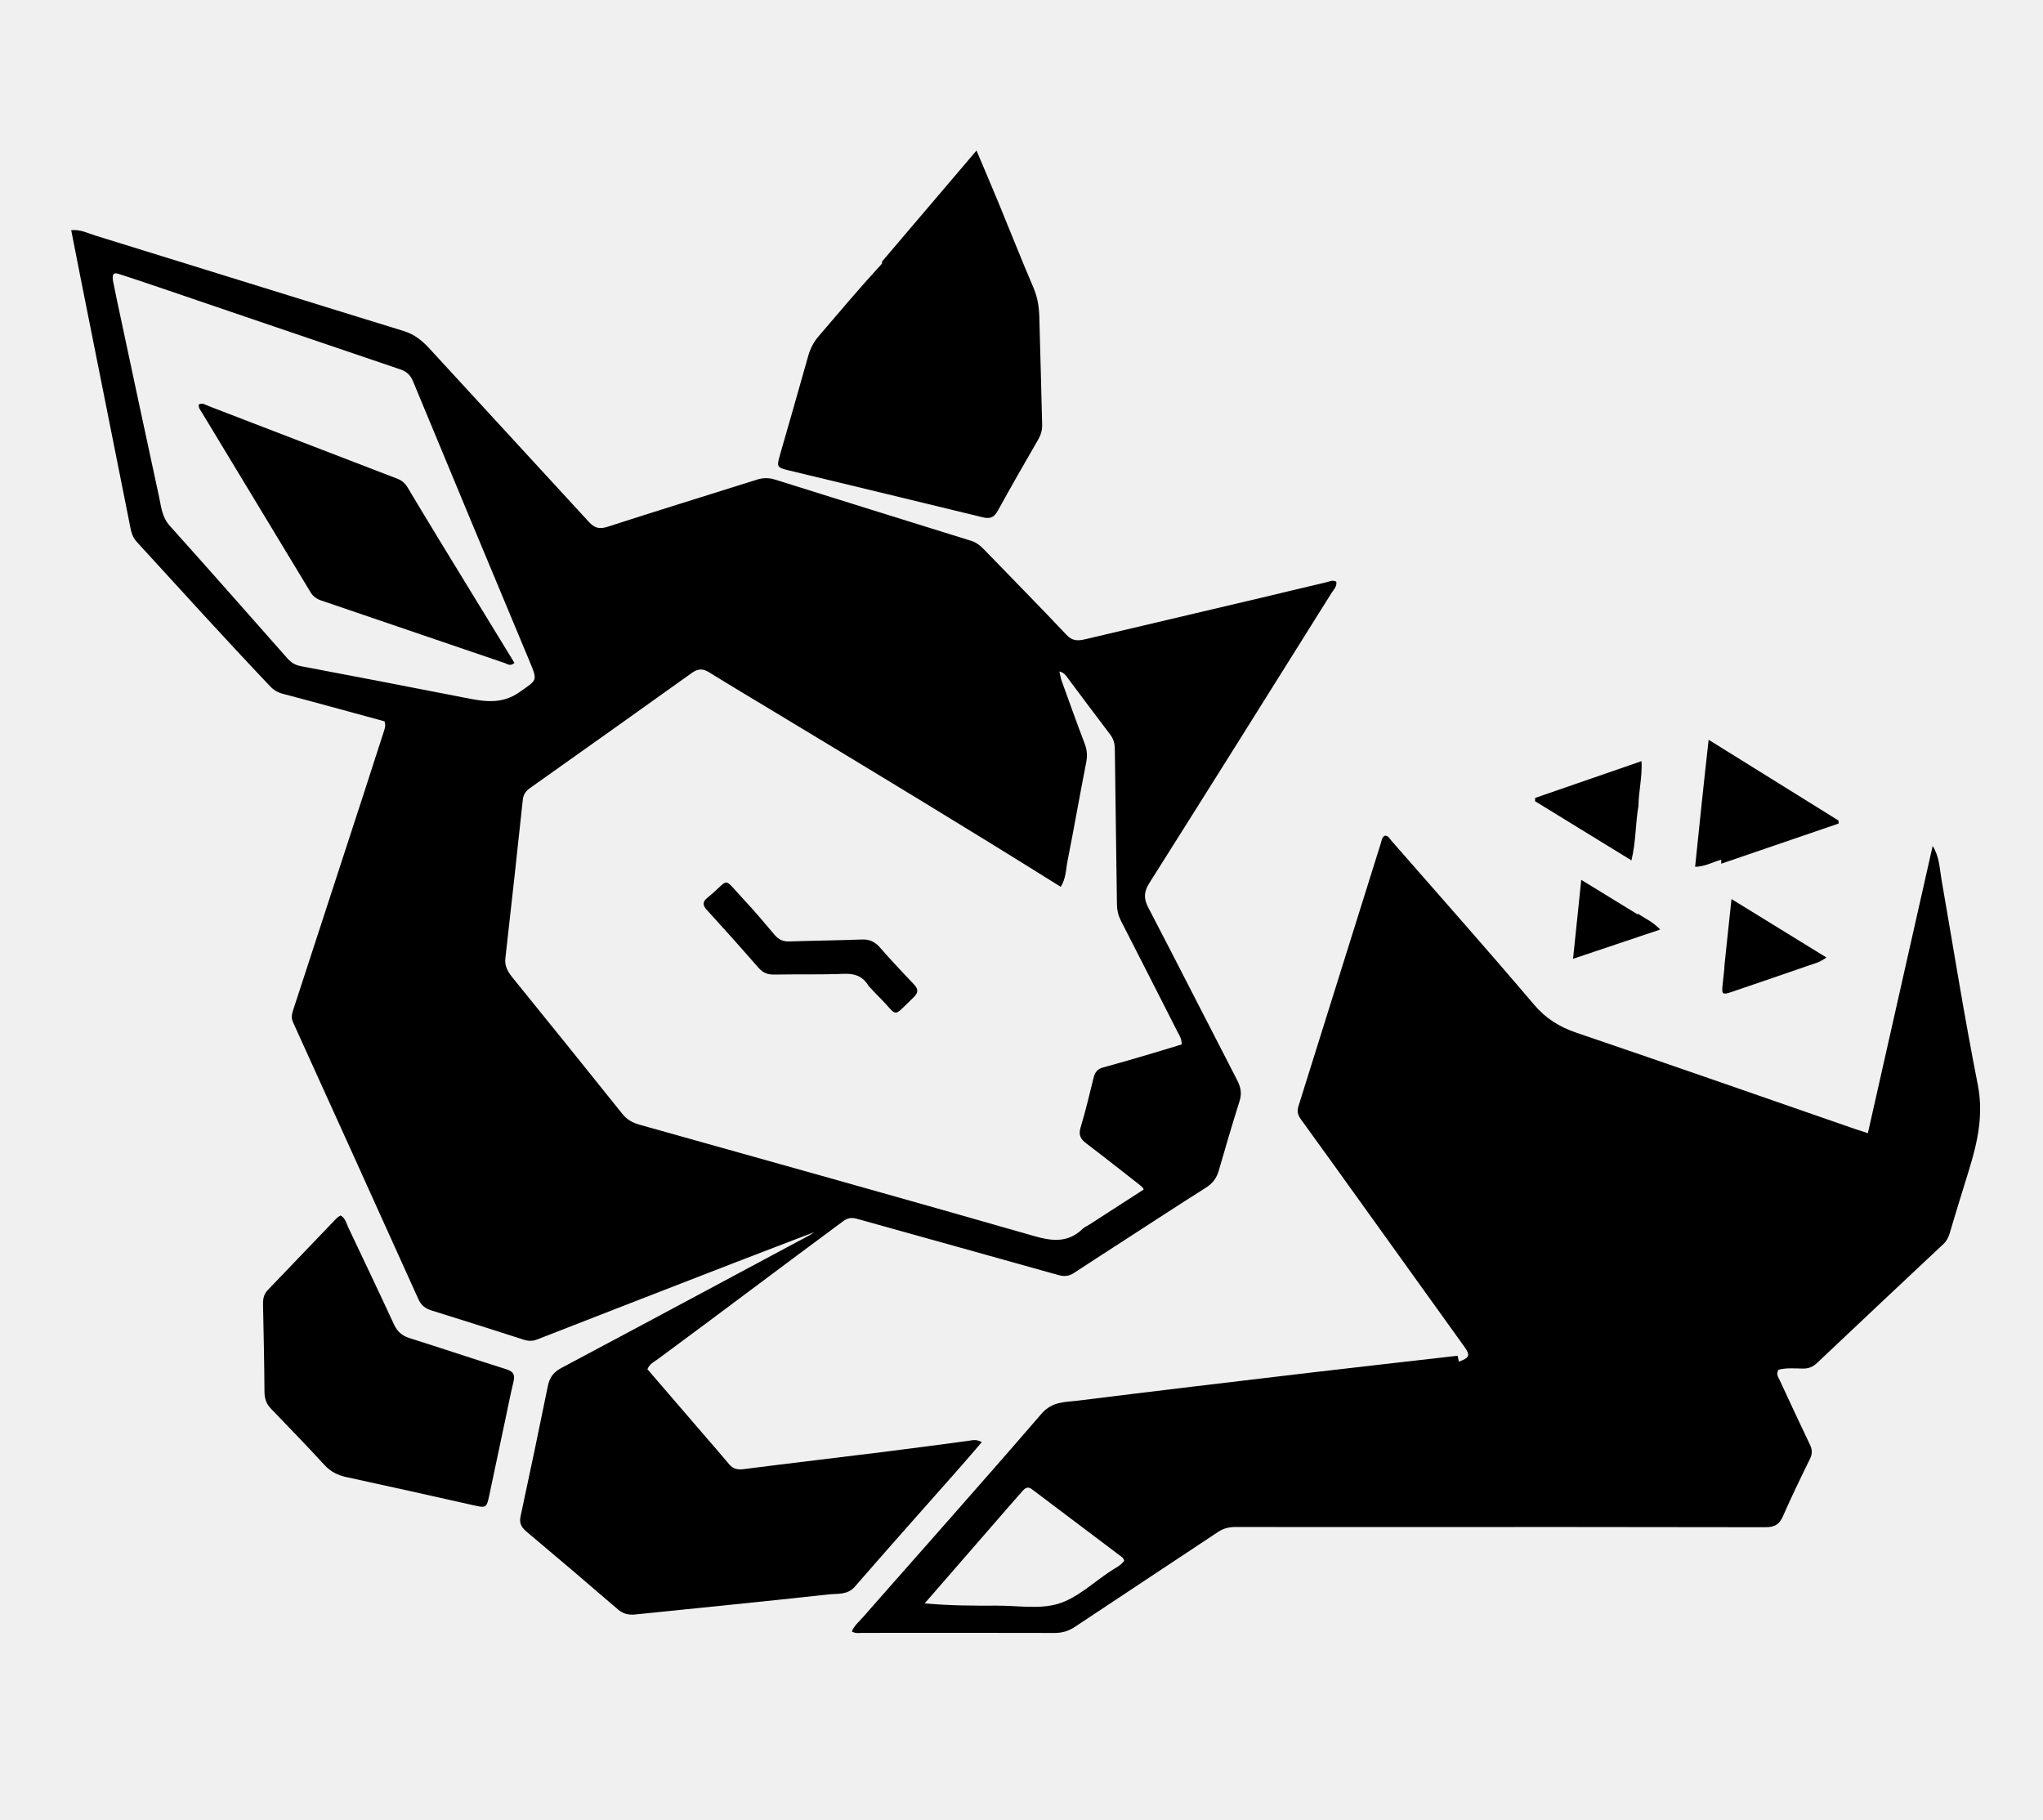
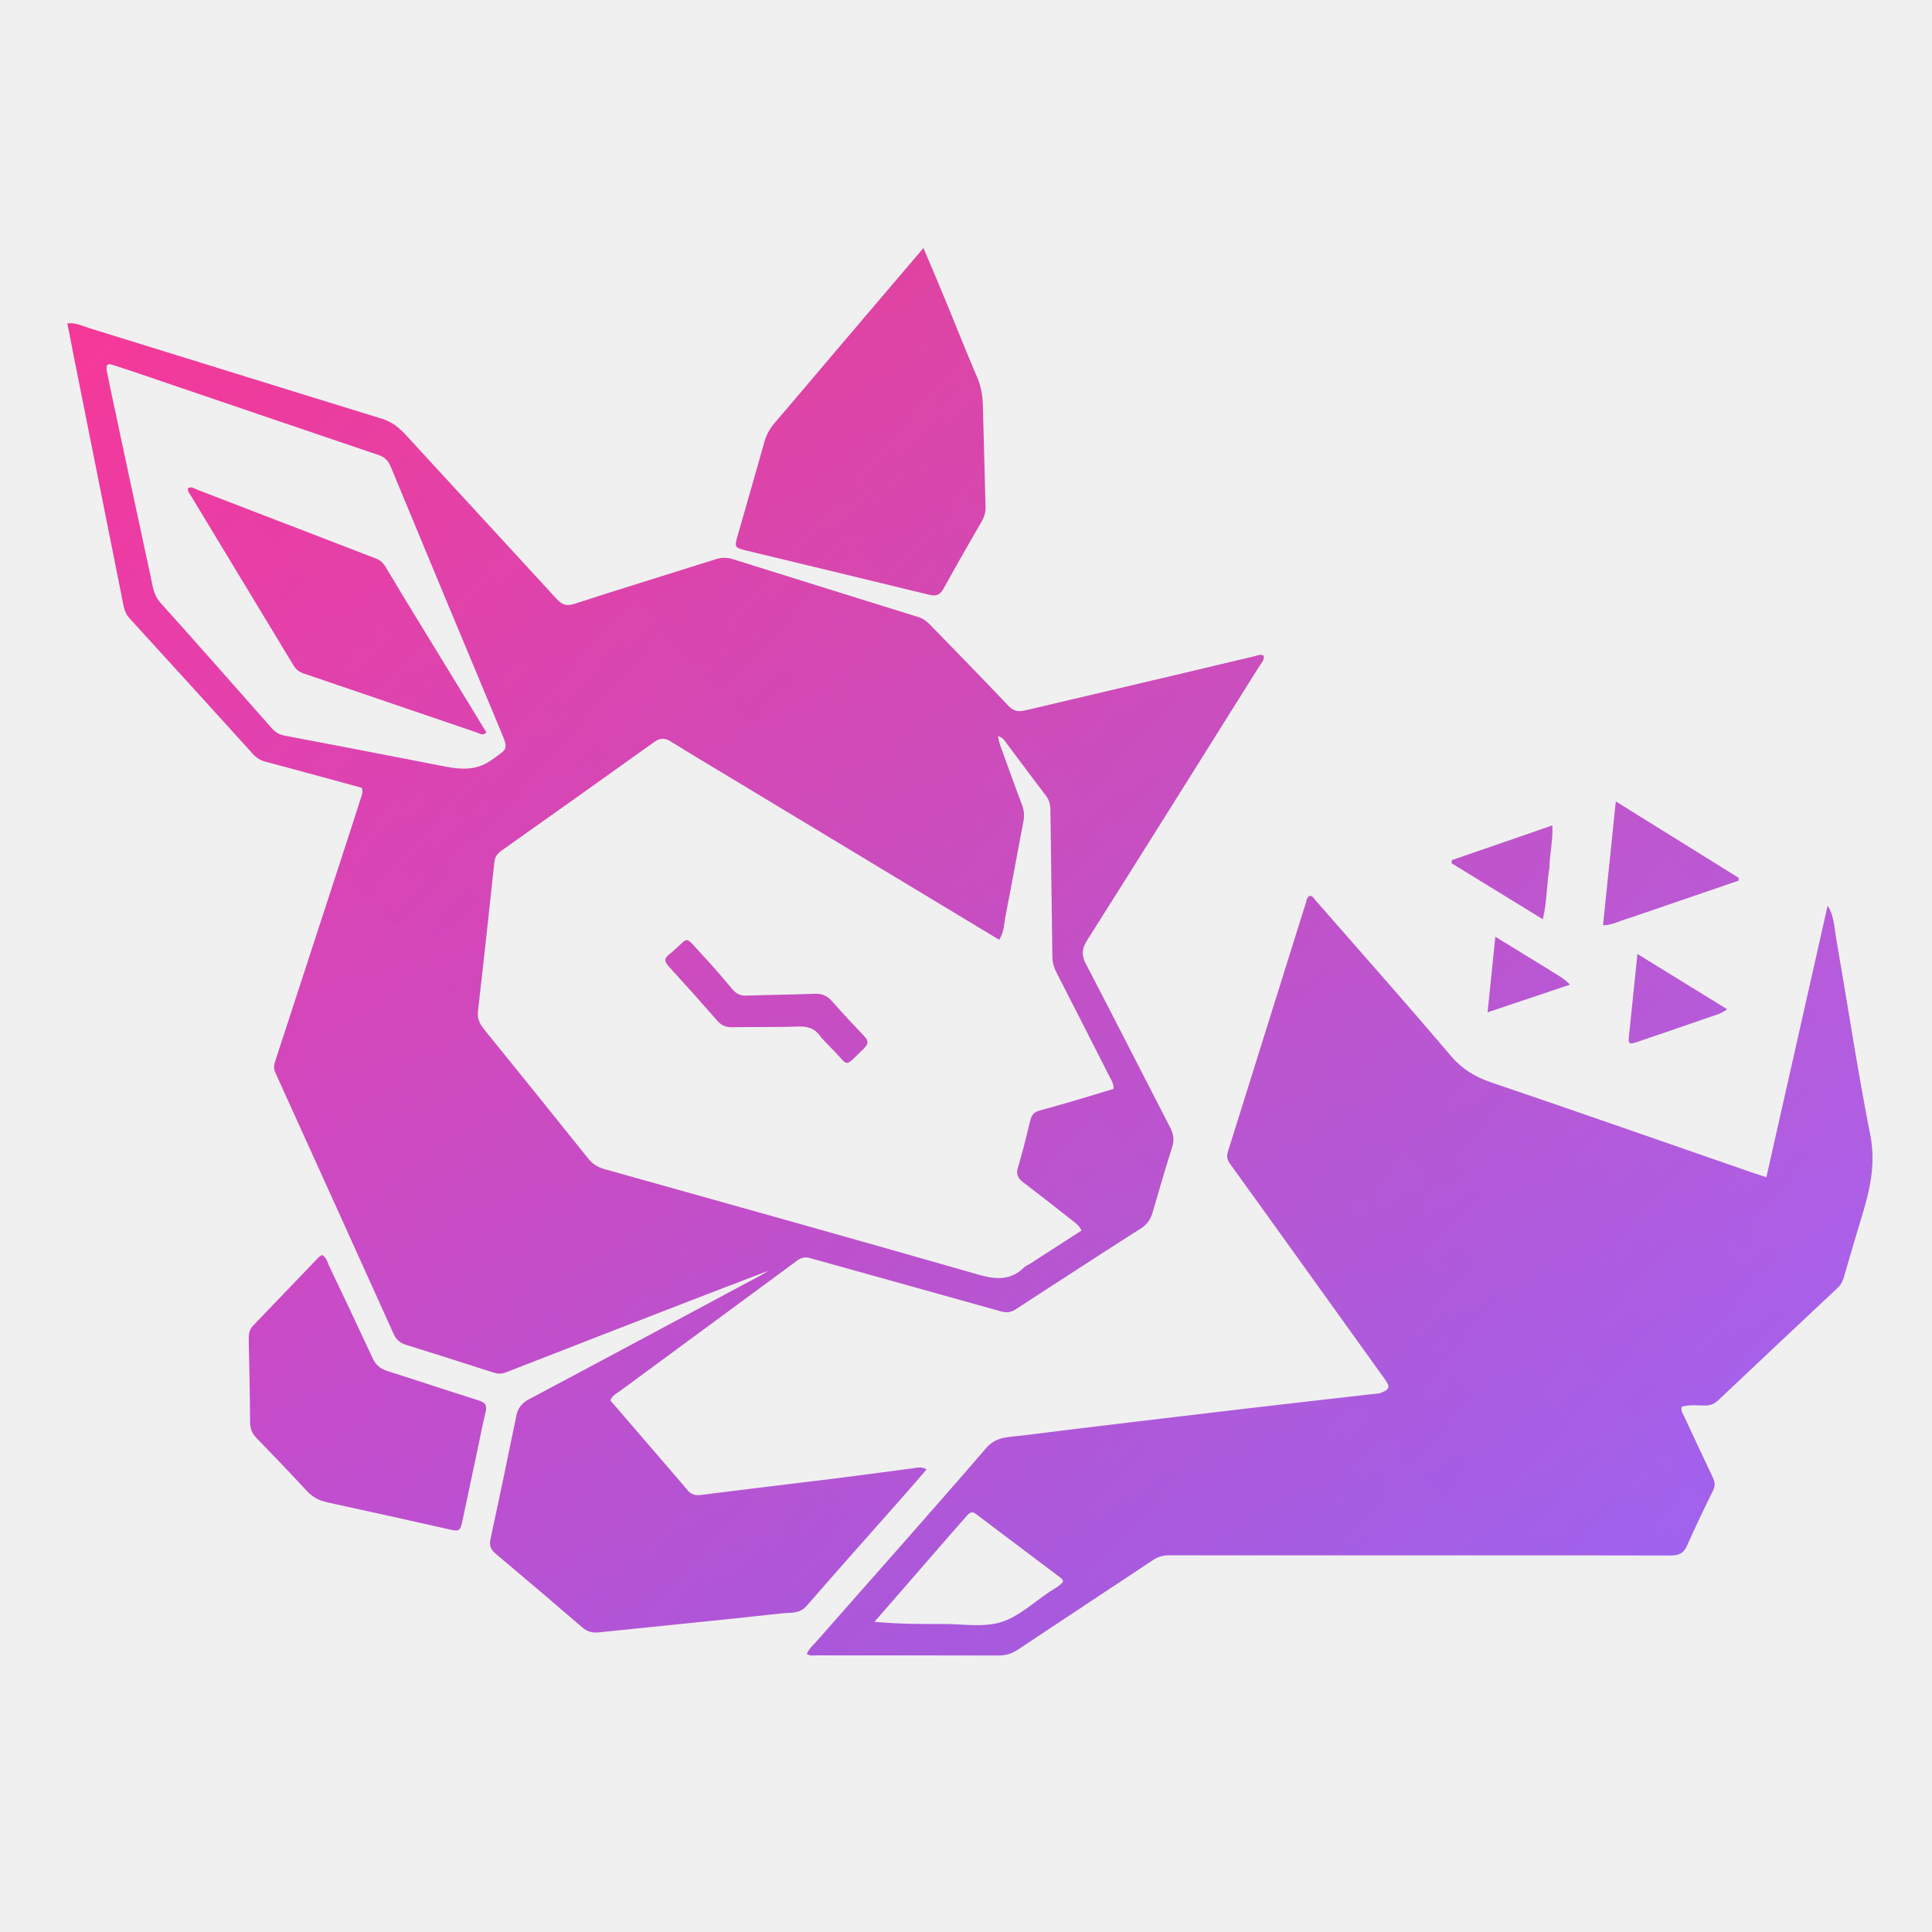
- <svg xmlns="http://www.w3.org/2000/svg" viewBox="0 0 1024 912">
-   <style>path { fill: #000; } @media (prefers-color-scheme: dark) { path { fill: #fff; } }</style>
-   <path d="M561.72,622.79c-7.99,5.18-15.71,10.12-23.35,15.17-2.55,1.69-4.92,1.93-7.96,1.07-33.63-9.48-67.31-18.76-100.96-28.19-2.66-.74-4.65-.41-6.91,1.27-31.22,23.06-61.52,46.01-92.76,69.04-1.83,1.35-4.11,2.28-5.28,5.09,9.31,10.81,18.74,21.77,28.17,32.72,4.24,4.92,8.54,9.8,12.68,14.8,2.04,2.47,4.29,2.97,7.46,2.56,23.59-3.02,47.21-5.77,70.81-8.71,13.86-1.72,27.7-3.62,41.55-5.44,2.08-.27,4.19-1.01,6.93.64-3.78,4.37-7.37,8.6-11.05,12.77-17.53,19.86-35.18,39.61-52.54,59.61-3.72,4.29-8.54,3.43-12.88,3.9-32.41,3.56-64.85,6.74-97.28,10.09-3.33.34-6.04-.32-8.7-2.61-15.14-13.06-30.38-26-45.69-38.87-2.54-2.13-3.8-4.17-3.05-7.67,4.69-21.78,9.26-43.58,13.7-65.41.86-4.25,2.81-6.89,6.76-9.01,39.14-20.78,78.16-41.77,117.23-62.68,3.21-1.72,6.49-3.29,9.55-5.38-13.42,5.14-26.85,10.24-40.25,15.43-32.92,12.75-65.83,25.53-98.71,38.37-2.34.91-4.41.83-6.75.08-15.37-4.95-30.76-9.85-46.17-14.64-3.07-.96-5.16-2.55-6.52-5.56-20.89-46.29-41.84-92.56-62.84-138.8-.92-2.02-.75-3.82-.11-5.77,11.88-36.39,23.75-72.78,35.61-109.17,3.35-10.29,6.69-20.58,9.98-30.89.44-1.39,1.08-2.82.35-5.07-7.28-1.99-14.94-4.09-22.6-6.17-9.47-2.57-18.94-5.15-28.43-7.64-2.69-.7-4.81-2.06-6.66-4.11C112.23,319.55,90.41,295.49,68.49,271.51c-2.6-2.84-2.96-6.26-3.64-9.62-8.27-41.26-16.48-82.53-24.7-123.8-1.48-7.44-2.92-14.88-4.46-22.73,4.74-.44,8.35,1.54,12.03,2.68,51.55,15.9,103.03,32,154.59,47.86,5.39,1.66,9.25,4.77,12.93,8.78,26.57,29,53.29,57.83,79.84,86.82,2.83,3.09,5.22,3.9,9.45,2.52,24.86-8.07,49.86-15.7,74.78-23.6,3.18-1.01,6.04-1.03,9.22-.03,32.72,10.29,65.47,20.47,98.22,30.66,2.47.77,4.41,2.22,6.18,4.05,13.9,14.37,27.96,28.59,41.67,43.14,3.01,3.2,5.9,2.96,9.42,2.13,29.63-6.99,59.26-13.95,88.89-20.95,10.69-2.52,21.35-5.15,32.04-7.63,1.52-.35,3.14-1.34,4.85-.21.38,2.44-1.4,4.01-2.5,5.76C636.98,345.77,606.64,394.2,576.12,442.51c-2.74,4.34-3,7.72-.6,12.31,15.01,28.79,29.69,57.76,44.6,86.6,1.79,3.47,2.39,6.6,1.18,10.43-3.66,11.58-7.07,23.24-10.44,34.91-1.08,3.72-3.08,6.38-6.4,8.48-14.22,9-28.31,18.2-42.74,27.55zM389.16,357.4c-11.27-6.81-22.58-13.53-33.77-20.46-3.14-1.94-5.6-1.83-8.61.32-26.96,19.29-53.98,38.49-81.04,57.65-2.2,1.56-3.41,3.25-3.71,6.03-2.82,26.45-5.72,52.9-8.72,79.33-.47,4.09,1.35,6.94,3.72,9.87,18.35,22.66,36.68,45.32,54.88,68.1,2.34,2.93,5.08,4.46,8.58,5.44,66.03,18.52,132.08,36.95,198,55.87,9.19,2.64,16.98,3.3,24.21-3.7.94-.9,2.25-1.4,3.37-2.13,9.05-5.83,18.1-11.67,27.15-17.52-.06-.47-.47-1.14-1.91-2.26-8.93-6.97-17.8-14.03-26.83-20.86-2.88-2.18-4-4.21-2.87-7.96,2.49-8.28,4.51-16.7,6.56-25.1.67-2.73,2.04-4.29,4.79-5.03,7.07-1.91,14.09-3.97,21.11-6.03,6.16-1.81,12.29-3.7,18.2-5.48.07-2.92-1.17-4.57-2.06-6.31-9.43-18.56-18.86-37.12-28.35-55.65-1.33-2.59-1.98-5.22-2.02-8.13-.33-25.99-.76-51.97-1.06-77.96-.03-2.8-.66-5.11-2.39-7.37-7.08-9.26-14.01-18.65-21.02-27.97-1.01-1.34-1.85-2.97-4.38-3.55.47,1.95.68,3.41,1.17,4.78,3.79,10.49,7.54,20.99,11.51,31.41,1.17,3.08,1.44,5.91.8,9.19-3.24,16.47-6.11,33.02-9.38,49.49-.84,4.23-.74,8.84-3.43,13.06C482.72,413.85,436.25,385.82,389.16,357.4zM56.57,140.46c.7,3.42,1.37,6.84,2.1,10.25,7.01,32.83,13.97,65.67,21.09,98.48,1.07,4.94,1.46,10.03,5.26,14.25,19.8,22.05,39.39,44.31,59.02,66.52,1.82,2.06,3.77,3.36,6.65,3.9,27.12,5.1,54.22,10.37,81.31,15.65,9.76,1.9,19.05,4.02,28.49-2.69,8.7-6.16,9.14-5.33,4.91-15.46-19.51-46.68-38.97-93.38-58.33-140.13-1.34-3.24-3.19-5-6.49-6.12-40.2-13.59-80.35-27.31-120.52-40.98-6.61-2.25-13.23-4.49-19.88-6.63-1.86-.6-4.23-1.47-3.58,2.92z" />
-   <path d="M731.23,682.46c5.4-1.96,5.84-3.16,2.68-7.57-16.2-22.62-32.45-45.2-48.68-67.8-11.08-15.42-22.13-30.86-33.28-46.23-1.51-2.09-1.91-3.97-1.13-6.46,13.81-43.97,27.54-87.97,41.34-131.95.38-1.21.44-2.68,1.84-3.57,1.78-.28,2.39,1.31,3.32,2.38,23.89,27.34,48.01,54.49,71.5,82.18,6.01,7.09,12.81,11.27,21.43,14.2,46.66,15.85,93.17,32.15,139.73,48.28,1.71.59,3.44,1.11,6.24,2.02,10.89-48.27,21.68-96.11,32.47-143.95,3.44,5.45,3.47,11.31,4.45,16.92,6.07,34.87,11.3,67.91,18.15,102.62,2.96,15.03-.01,28.55-4.25,42.41-3.35,10.98-6.54,21.01-9.76,32.02-.62,2.12-1.52,3.96-3.18,5.52-21.14,19.83-42.27,39.68-63.31,59.6-2.1,1.99-4.26,2.88-7.12,2.85-4.11-.05-8.27-.49-12.26.6-1.3,2.24-.06,3.76.69,5.37,4.98,10.73,9.95,21.46,15.06,32.12,1.17,2.45,1.35,4.5.1,7.04-4.7,9.57-9.35,19.16-13.63,28.92-1.81,4.12-4.2,5.47-8.72,5.46-65.99-.15-131.97-.1-197.96-.09-22.5,0-44.99.03-67.49-.04-3.28-.01-6.14.64-8.93,2.49-23.85,15.87-47.79,31.61-71.63,47.49-3.18,2.12-6.35,3.15-10.21,3.14-32.16-.11-64.32-.04-96.48-.03-1.61,0-3.31.46-5.25-.72,1.12-2.82,3.47-4.76,5.36-6.91,29.91-34.04,60.08-67.85,89.66-102.17,5.44-6.31,11.97-5.82,18.45-6.62,38.77-4.83,77.58-9.44,116.38-14.02,24.44-2.89,48.91-5.6,73.77-8.46zM503.77,757.26c-13.43,15.45-26.86,30.9-40.29,46.34,12.62,1.16,24.41,1.2,36.2,1.14,10.31-.05,21.28,1.93,30.76-.94,9.48-2.87,17.51-10.61,26.11-16.3,2.42-1.61,5.23-2.83,6.95-5.31-.41-.74-.54-1.31-.9-1.58-15.14-11.44-30.31-22.84-45.46-34.27-1.98-1.5-3.35-.53-4.67.99-2.73,3.14-5.49,6.25-8.71,9.91z" />
-   <path d="M442.08,131.1c15.72-18.47,31.21-36.67,47.37-55.65,4.08,9.68,7.74,18.19,11.27,26.76,5.78,14,11.32,28.1,17.29,42.02,2.04,4.74,2.77,9.58,2.92,14.56.55,17.97.92,35.96,1.42,53.93.08,2.76-.59,5.17-1.98,7.57-6.83,11.82-13.64,23.66-20.21,35.63-1.84,3.36-3.84,4.26-7.57,3.35-32.3-7.9-64.64-15.62-96.96-23.44-6.38-1.54-6.42-1.76-4.61-8.09,4.72-16.47,9.48-32.93,14.1-49.43,1.06-3.78,2.82-7.02,5.36-9.99,10.51-12.27,20.92-24.62,31.6-36.21z" />
-   <path d="M253,712.79c-2.68,12.61-5.27,24.8-7.84,37-1.22,5.81-1.65,6.03-7.26,4.77-21.4-4.8-42.81-9.6-64.25-14.24-4.4-.95-7.95-2.71-11.05-6.1-8.78-9.56-17.82-18.89-26.83-28.24-2.35-2.44-3.19-5.12-3.21-8.52-.08-14.48-.42-28.96-.72-43.44-.06-2.76.26-5.25,2.3-7.37,11.54-12,23.03-24.05,34.56-36.06.55-.57,1.3-.94,1.97-1.4,2.48,1.32,2.85,3.8,3.81,5.82,7.72,16.23,15.44,32.46,22.98,48.77,1.67,3.61,4.06,5.7,7.87,6.9,16.18,5.09,32.27,10.51,48.46,15.6,3.44,1.08,4.46,2.62,3.61,6.11-1.61,6.62-2.88,13.32-4.39,20.4z" />
-   <path d="M862.72,430.89c-4.32,1.15-7.94,3.42-13.09,3.56,2.24-21.72,4.44-42.98,6.78-63.68,22.47,13.97,43.79,27.23,65.1,40.49.01.5.03,1,.04,1.5-19.49,6.67-38.97,13.33-58.83,20.13z" />
-   <path d="M821.23,403.93c-1.56,9.03-1.21,17.89-3.51,27.29-16.55-10.16-32.43-19.9-48.31-29.65.01-.55.03-1.1.04-1.65,17.52-6.06,35.04-12.12,53.33-18.44.42,8.05-1.46,14.98-1.55,22.46z" />
-   <path d="M864.29,484.42c1.21-11.47,2.33-22.5,3.58-33.81,16.28,10.03,31.58,19.45,47.58,29.28-3.37,2.51-6.46,3.17-9.33,4.17-12.71,4.44-25.48,8.75-38.22,13.11-4.62,1.58-5.07,1.17-4.45-3.9.3-2.47.5-4.96.83-7.87z" />
-   <path d="M821.01,457.93c3.64,2.52,7.52,4.09,11.1,7.96-14.59,4.9-28.49,9.57-43.66,14.66,1.41-13.71,2.69-26.25,4.11-39.57,10.12,6.21,19.13,11.73,28.45,17.44z" />
-   <path d="M435.16,493.79c-3.02-4.66-6.91-5.91-12.11-5.71-11.65.46-23.32.16-34.98.37-3.26.06-5.64-.84-7.83-3.35-8.54-9.79-17.2-19.48-25.97-29.06-2.24-2.45-2.15-4.13.34-6.13,11.67-9.35,6.94-11.16,18.16.92,5.36,5.7,10.41,11.7,15.45,17.68,1.99,2.36,4.2,3.45,7.33,3.34,12.15-.4,24.31-.52,36.46-.98,3.87-.15,6.57,1.2,9.09,4.07,5.49,6.26,11.18,12.35,16.94,18.37,2.35,2.45,2.33,4.19-.18,6.61-11.23,10.8-7.32,9.53-17.28-.27-1.78-1.75-3.45-3.62-5.4-5.7z" />
-   <path d="M218.75,268.3c13.19,21.55,26.18,42.8,39.11,63.96-2.15,1.82-3.47.55-4.77.1-30.72-10.46-61.43-20.97-92.16-31.42-2.32-.79-4.02-2.04-5.32-4.18-18.07-29.95-36.2-59.86-54.29-89.79-.75-1.25-1.85-2.4-1.73-4.17,1.87-1.17,3.45.13,5.01.73,31.55,12.12,63.07,24.29,94.62,36.43,2.29.88,3.89,2.34,5.14,4.46,4.67,7.88,9.45,15.7,14.39,23.84z" />
+ <svg xmlns="http://www.w3.org/2000/svg" version="1.1" id="Layer_1" x="0px" y="0px" width="100%" viewBox="0 -56 1024 1024" enable-background="new 0 0 1024 912" xml:space="preserve">
+   <defs>
+     <linearGradient id="doe-red-blue" gradientUnits="userSpaceOnUse" x1="0" y1="0" x2="1024" y2="912">
+       <stop offset="0" stop-color="#ff1f3d" />
+       <stop offset="1" stop-color="#315bff" />
+     </linearGradient>
+     <linearGradient id="doe-purple-pink" gradientUnits="userSpaceOnUse" x1="0" y1="912" x2="1024" y2="0">
+       <stop offset="0" stop-color="#6b2cff" />
+       <stop offset="1" stop-color="#ff1f3d" />
+     </linearGradient>
+     <clipPath id="doe-logo-clip" clipPathUnits="userSpaceOnUse">
+       <path fill="#000000" opacity="1" stroke="none" d=" M561.721,622.786  C553.73,627.97 546.011,632.905 538.369,637.957  C535.817,639.645 533.451,639.891 530.41,639.034  C496.781,629.553 463.096,620.269 429.45,610.847  C426.789,610.102 424.806,610.438 422.541,612.11  C391.322,635.171 360.024,658.125 328.777,681.148  C326.949,682.495 324.665,683.428 323.501,686.24  C332.813,697.054 342.244,708.005 351.673,718.959  C355.912,723.883 360.213,728.756 364.353,733.762  C366.395,736.233 368.639,736.734 371.816,736.327  C395.402,733.304 419.023,730.553 442.622,727.62  C456.484,725.898 470.323,723.999 484.173,722.181  C486.256,721.907 488.364,721.165 491.108,722.817  C487.332,727.183 483.733,731.418 480.055,735.584  C462.526,755.441 444.874,775.192 427.513,795.196  C423.79,799.487 418.971,798.62 414.63,799.097  C382.224,802.656 349.777,805.835 317.348,809.187  C314.016,809.531 311.31,808.87 308.653,806.578  C293.513,793.517 278.268,780.577 262.964,767.709  C260.427,765.576 259.165,763.536 259.918,760.034  C264.604,738.256 269.18,716.453 273.616,694.623  C274.479,690.372 276.427,687.73 280.374,685.634  C319.514,664.859 358.538,643.866 397.605,622.953  C400.812,621.236 404.096,619.662 407.151,617.578  C393.733,622.717 380.298,627.812 366.9,633.003  C333.983,645.757 301.075,658.536 268.189,671.372  C265.848,672.286 263.777,672.206 261.438,671.452  C246.071,666.499 230.684,661.605 215.267,656.809  C212.194,655.853 210.104,654.264 208.742,651.246  C187.855,604.952 166.902,558.687 145.906,512.442  C144.988,510.419 145.157,508.623 145.794,506.673  C157.67,470.284 169.541,433.893 181.402,397.499  C184.755,387.212 188.099,376.922 191.384,366.613  C191.825,365.227 192.462,363.791 191.736,361.546  C184.454,359.555 176.801,357.45 169.141,355.374  C159.671,352.806 150.206,350.22 140.714,347.734  C138.026,347.03 135.91,345.671 134.053,343.622  C112.235,319.552 90.412,295.485 68.485,271.513  C65.887,268.673 65.524,265.258 64.849,261.892  C56.577,220.634 48.365,179.364 40.147,138.095  C38.666,130.658 37.228,123.213 35.69,115.366  C40.434,114.928 44.043,116.91 47.718,118.043  C99.264,133.947 150.75,150.044 202.31,165.903  C207.699,167.56 211.561,170.671 215.235,174.679  C241.805,203.661 268.524,232.505 295.08,261.499  C297.91,264.589 300.303,265.394 304.533,264.021  C329.392,255.949 354.393,248.317 379.309,240.419  C382.486,239.412 385.346,239.394 388.533,240.395  C421.252,250.682 454.006,260.86 486.755,271.051  C489.223,271.819 491.162,273.269 492.938,275.106  C506.84,289.475 520.897,303.698 534.614,318.242  C537.627,321.437 540.516,321.206 544.031,320.376  C573.658,313.381 603.293,306.423 632.921,299.428  C643.607,296.906 654.267,294.274 664.965,291.803  C666.486,291.452 668.108,290.461 669.815,291.592  C670.193,294.03 668.416,295.597 667.317,297.35  C636.977,345.773 606.645,394.201 576.123,442.509  C573.379,446.853 573.124,450.226 575.521,454.824  C590.534,483.617 605.21,512.584 620.125,541.428  C621.919,544.897 622.52,548.028 621.308,551.859  C617.645,563.439 614.237,575.102 610.866,586.772  C609.791,590.496 607.783,593.153 604.464,595.254  C590.249,604.257 576.158,613.456 561.721,622.786 M389.16,357.4  C377.895,350.595 366.583,343.866 355.395,336.936  C352.26,334.993 349.794,335.102 346.784,337.257  C319.826,356.551 292.801,375.75 265.746,394.907  C263.544,396.465 262.33,398.156 262.033,400.936  C259.216,427.388 256.314,453.832 253.309,480.263  C252.844,484.351 254.656,487.206 257.028,490.135  C275.377,512.791 293.711,535.459 311.911,558.235  C314.254,561.167 316.995,562.698 320.491,563.678  C386.521,582.196 452.576,600.625 518.49,619.549  C527.676,622.186 535.468,622.855 542.703,615.859  C543.639,614.953 544.957,614.45 546.077,613.728  C555.126,607.896 564.17,602.056 573.225,596.212  C572.12,593.866 570.706,592.725 569.263,591.6  C560.329,584.633 551.469,577.568 542.43,570.739  C539.547,568.561 538.425,566.53 539.556,562.775  C542.048,554.499 544.07,546.077 546.119,537.675  C546.786,534.94 548.162,533.386 550.905,532.646  C557.971,530.741 564.996,528.676 572.019,526.615  C578.175,524.808 584.306,522.919 590.222,521.135  C590.296,518.216 589.054,516.568 588.163,514.814  C578.734,496.25 569.299,477.69 559.809,459.158  C558.483,456.57 557.826,453.944 557.789,451.028  C557.464,425.041 557.034,399.056 556.731,373.069  C556.698,370.273 556.065,367.962 554.338,365.703  C547.253,356.44 540.329,347.054 533.317,337.734  C532.307,336.392 531.466,334.758 528.941,334.188  C529.409,336.14 529.619,337.603 530.111,338.965  C533.899,349.454 537.651,359.957 541.622,370.376  C542.796,373.456 543.06,376.288 542.416,379.562  C539.176,396.036 536.303,412.584 533.037,429.053  C532.198,433.286 532.293,437.893 529.6,442.11  C482.725,413.846 436.248,385.822 389.16,357.4 M56.569,140.457  C57.268,143.874 57.943,147.297 58.671,150.708  C65.677,183.54 72.642,216.382 79.762,249.189  C80.833,254.125 81.227,259.219 85.019,263.441  C104.824,285.495 124.406,307.749 144.035,329.961  C145.855,332.02 147.803,333.319 150.68,333.861  C177.804,338.963 204.897,344.235 231.987,349.514  C241.746,351.416 251.038,353.534 260.475,346.849  C269.176,340.685 269.62,341.523 265.388,331.395  C245.881,284.711 226.412,238.011 207.056,191.265  C205.715,188.027 203.864,186.261 200.563,185.146  C160.363,171.56 120.209,157.839 80.039,144.165  C73.424,141.913 66.805,139.672 60.154,137.53  C58.29,136.93 55.923,136.065 56.569,140.457 z" />
+       <path fill="#000000" opacity="1" stroke="none" d=" M731.232,682.462  C736.633,680.505 737.072,679.305 733.911,674.891  C717.714,652.271 701.466,629.687 685.232,607.093  C674.153,591.672 663.098,576.234 651.948,560.864  C650.435,558.779 650.036,556.89 650.817,554.402  C664.625,510.428 678.36,466.431 692.155,422.453  C692.536,421.24 692.595,419.77 693.996,418.885  C695.775,418.608 696.389,420.2 697.32,421.265  C721.212,448.607 745.335,475.754 768.816,503.445  C774.829,510.536 781.631,514.719 790.25,517.648  C836.907,533.503 883.415,549.794 929.977,565.928  C931.684,566.519 933.416,567.041 936.218,567.944  C947.107,519.675 957.898,471.836 968.69,423.997  C972.132,429.443 972.162,435.31 973.138,440.92  C979.204,475.793 984.433,510.826 991.282,545.541  C994.246,560.567 991.266,574.089 987.033,587.949  C983.68,598.927 980.492,609.957 977.277,620.977  C976.657,623.101 975.76,624.941 974.097,626.501  C952.955,646.331 931.829,666.178 910.776,686.103  C908.674,688.093 906.514,688.985 903.653,688.95  C899.546,688.9 895.381,688.465 891.388,689.56  C890.74,691.802 892.011,693.317 892.757,694.925  C897.734,705.651 902.706,716.381 907.818,727.043  C908.993,729.493 909.164,731.545 907.92,734.079  C903.223,743.645 898.567,753.24 894.284,762.995  C892.476,767.112 890.086,768.469 885.567,768.459  C819.58,768.308 753.594,768.361 687.607,768.365  C665.111,768.366 642.616,768.399 620.12,768.326  C616.84,768.315 613.977,768.965 611.194,770.817  C587.341,786.684 563.405,802.427 539.562,818.31  C536.385,820.426 533.214,821.462 529.349,821.449  C497.189,821.341 465.028,821.405 432.868,821.376  C431.258,821.375 429.554,821.838 427.616,820.655  C428.738,817.838 431.083,815.891 432.972,813.741  C462.878,779.697 493.057,745.891 522.635,711.566  C528.071,705.257 534.606,705.75 541.087,704.943  C579.859,700.11 618.661,695.507 657.465,690.926  C681.907,688.04 706.37,685.326 731.232,682.462 M503.773,757.26  C490.344,772.708 476.916,788.156 463.487,803.604  C476.104,804.763 487.898,804.808 499.691,804.749  C510.006,804.698 520.971,806.679 530.451,803.806  C539.932,800.933 547.956,793.199 556.557,787.501  C558.981,785.895 561.79,784.679 563.507,782.198  C563.099,781.458 562.969,780.891 562.613,780.622  C547.471,769.184 532.305,757.778 517.153,746.353  C515.169,744.857 513.807,745.82 512.48,747.347  C509.75,750.488 506.988,753.6 503.773,757.26 z" />
+       <path fill="#000000" opacity="1" stroke="none" d=" M442.08,131.096  C457.801,112.627 473.292,94.428 489.449,75.445  C493.53,85.121 497.185,93.637 500.719,102.204  C506.496,116.205 512.039,130.304 518.01,144.22  C520.045,148.964 520.78,153.8 520.931,158.776  C521.479,176.751 521.848,194.732 522.348,212.709  C522.424,215.473 521.754,217.874 520.365,220.279  C513.535,232.102 506.722,243.938 500.154,255.907  C498.311,259.264 496.318,260.172 492.588,259.259  C460.289,251.357 427.946,243.638 395.627,235.819  C389.246,234.275 389.203,234.055 391.016,227.727  C395.736,211.257 400.498,194.798 405.12,178.301  C406.18,174.517 407.934,171.28 410.483,168.305  C420.992,156.038 431.403,143.686 442.08,131.096 z" />
+       <path fill="#000000" opacity="1" stroke="none" d=" M252.999,712.787  C250.318,725.395 247.725,737.587 245.159,749.785  C243.936,755.595 243.509,755.814 237.894,754.554  C216.489,749.753 195.084,744.95 173.643,740.312  C169.246,739.361 165.697,737.599 162.589,734.212  C153.809,724.647 144.772,715.318 135.758,705.97  C133.406,703.53 132.567,700.848 132.548,697.449  C132.464,682.968 132.132,668.488 131.831,654.008  C131.774,651.253 132.1,648.758 134.133,646.644  C145.671,634.641 157.164,622.594 168.694,610.584  C169.24,610.015 169.996,609.646 170.658,609.182  C173.134,610.502 173.506,612.986 174.468,615.006  C182.19,631.234 189.908,647.465 197.452,663.777  C199.123,667.391 201.51,669.478 205.317,670.676  C221.502,675.769 237.584,681.19 253.772,686.273  C257.208,687.351 258.237,688.89 257.386,692.387  C255.775,699.005 254.508,705.707 252.999,712.787 z" />
+       <path fill="#000000" opacity="1" stroke="none" d=" M862.72,430.887  C858.402,432.036 854.776,434.309 849.628,434.443  C851.871,412.718 854.066,391.465 856.41,368.761  C878.88,382.736 900.196,395.993 921.512,409.25  C921.525,409.751 921.537,410.252 921.55,410.753  C902.062,417.419 882.575,424.084 862.72,430.887 z" />
+       <path fill="#000000" opacity="1" stroke="none" d=" M821.231,403.928  C819.669,412.961 820.024,421.815 817.719,431.214  C801.172,421.057 785.291,411.309 769.411,401.561  C769.423,401.012 769.436,400.462 769.449,399.913  C786.971,393.854 804.493,387.796 822.785,381.471  C823.207,389.522 821.329,396.452 821.231,403.928 z" />
+       <path fill="#000000" opacity="1" stroke="none" d=" M864.287,484.419  C865.498,472.949 866.618,461.924 867.869,449.611  C884.154,459.643 899.453,469.067 915.453,478.923  C912.087,481.429 908.993,482.094 906.127,483.096  C893.413,487.539 880.651,491.845 867.908,496.207  C863.289,497.787 862.835,497.375 863.457,492.306  C863.76,489.832 863.953,487.345 864.287,484.419 z" />
+       <path fill="#000000" opacity="1" stroke="none" d=" M821.008,457.933  C824.648,460.448 828.531,462.024 832.105,465.895  C817.51,470.797 803.612,475.465 788.449,480.558  C789.856,466.843 791.142,454.305 792.56,440.485  C802.679,446.693 811.688,452.219 821.008,457.933 z" />
+       <path fill="#000000" opacity="1" stroke="none" d=" M435.164,493.788  C432.146,489.127 428.255,487.875 423.058,488.078  C411.409,488.533 399.733,488.233 388.072,488.441  C384.809,488.499 382.432,487.591 380.245,485.086  C371.701,475.3 363.047,465.607 354.274,456.025  C352.034,453.578 352.129,451.893 354.617,449.898  C366.281,440.546 361.556,438.735 372.773,450.674  C378.129,456.375 383.177,462.371 388.222,468.353  C390.213,470.713 392.421,471.802 395.554,471.698  C407.705,471.295 419.865,471.173 432.013,470.715  C435.884,470.57 438.589,471.913 441.101,474.78  C446.59,481.043 452.285,487.129 458.042,493.147  C460.389,495.601 460.37,497.342 457.857,499.758  C446.629,510.557 450.532,509.286 440.566,499.489  C438.785,497.739 437.122,495.868 435.164,493.788 z" />
+       <path fill="#000000" opacity="1" stroke="none" d=" M218.748,268.301  C231.939,289.853 244.928,311.102 257.862,332.263  C255.711,334.081 254.391,332.807 253.089,332.364  C222.365,321.908 191.658,311.399 160.933,300.945  C158.613,300.156 156.909,298.91 155.617,296.768  C137.548,266.821 119.417,236.912 101.327,206.978  C100.572,205.73 99.476,204.578 99.592,202.808  C101.462,201.634 103.041,202.975 104.604,203.575  C136.151,215.695 167.676,227.869 199.218,240.001  C201.512,240.883 203.107,242.345 204.358,244.461  C209.024,252.344 213.807,260.158 218.748,268.301 z" />
+     </clipPath>
+   </defs>
+   <g clip-path="url(#doe-logo-clip)" style="isolation:isolate">
+     <rect x="0" y="0" width="1024" height="912" fill="url(#doe-red-blue)" />
+     <rect x="0" y="0" width="1024" height="912" fill="url(#doe-purple-pink)" opacity="0.62" style="mix-blend-mode:screen" />
+   </g>
</svg>
